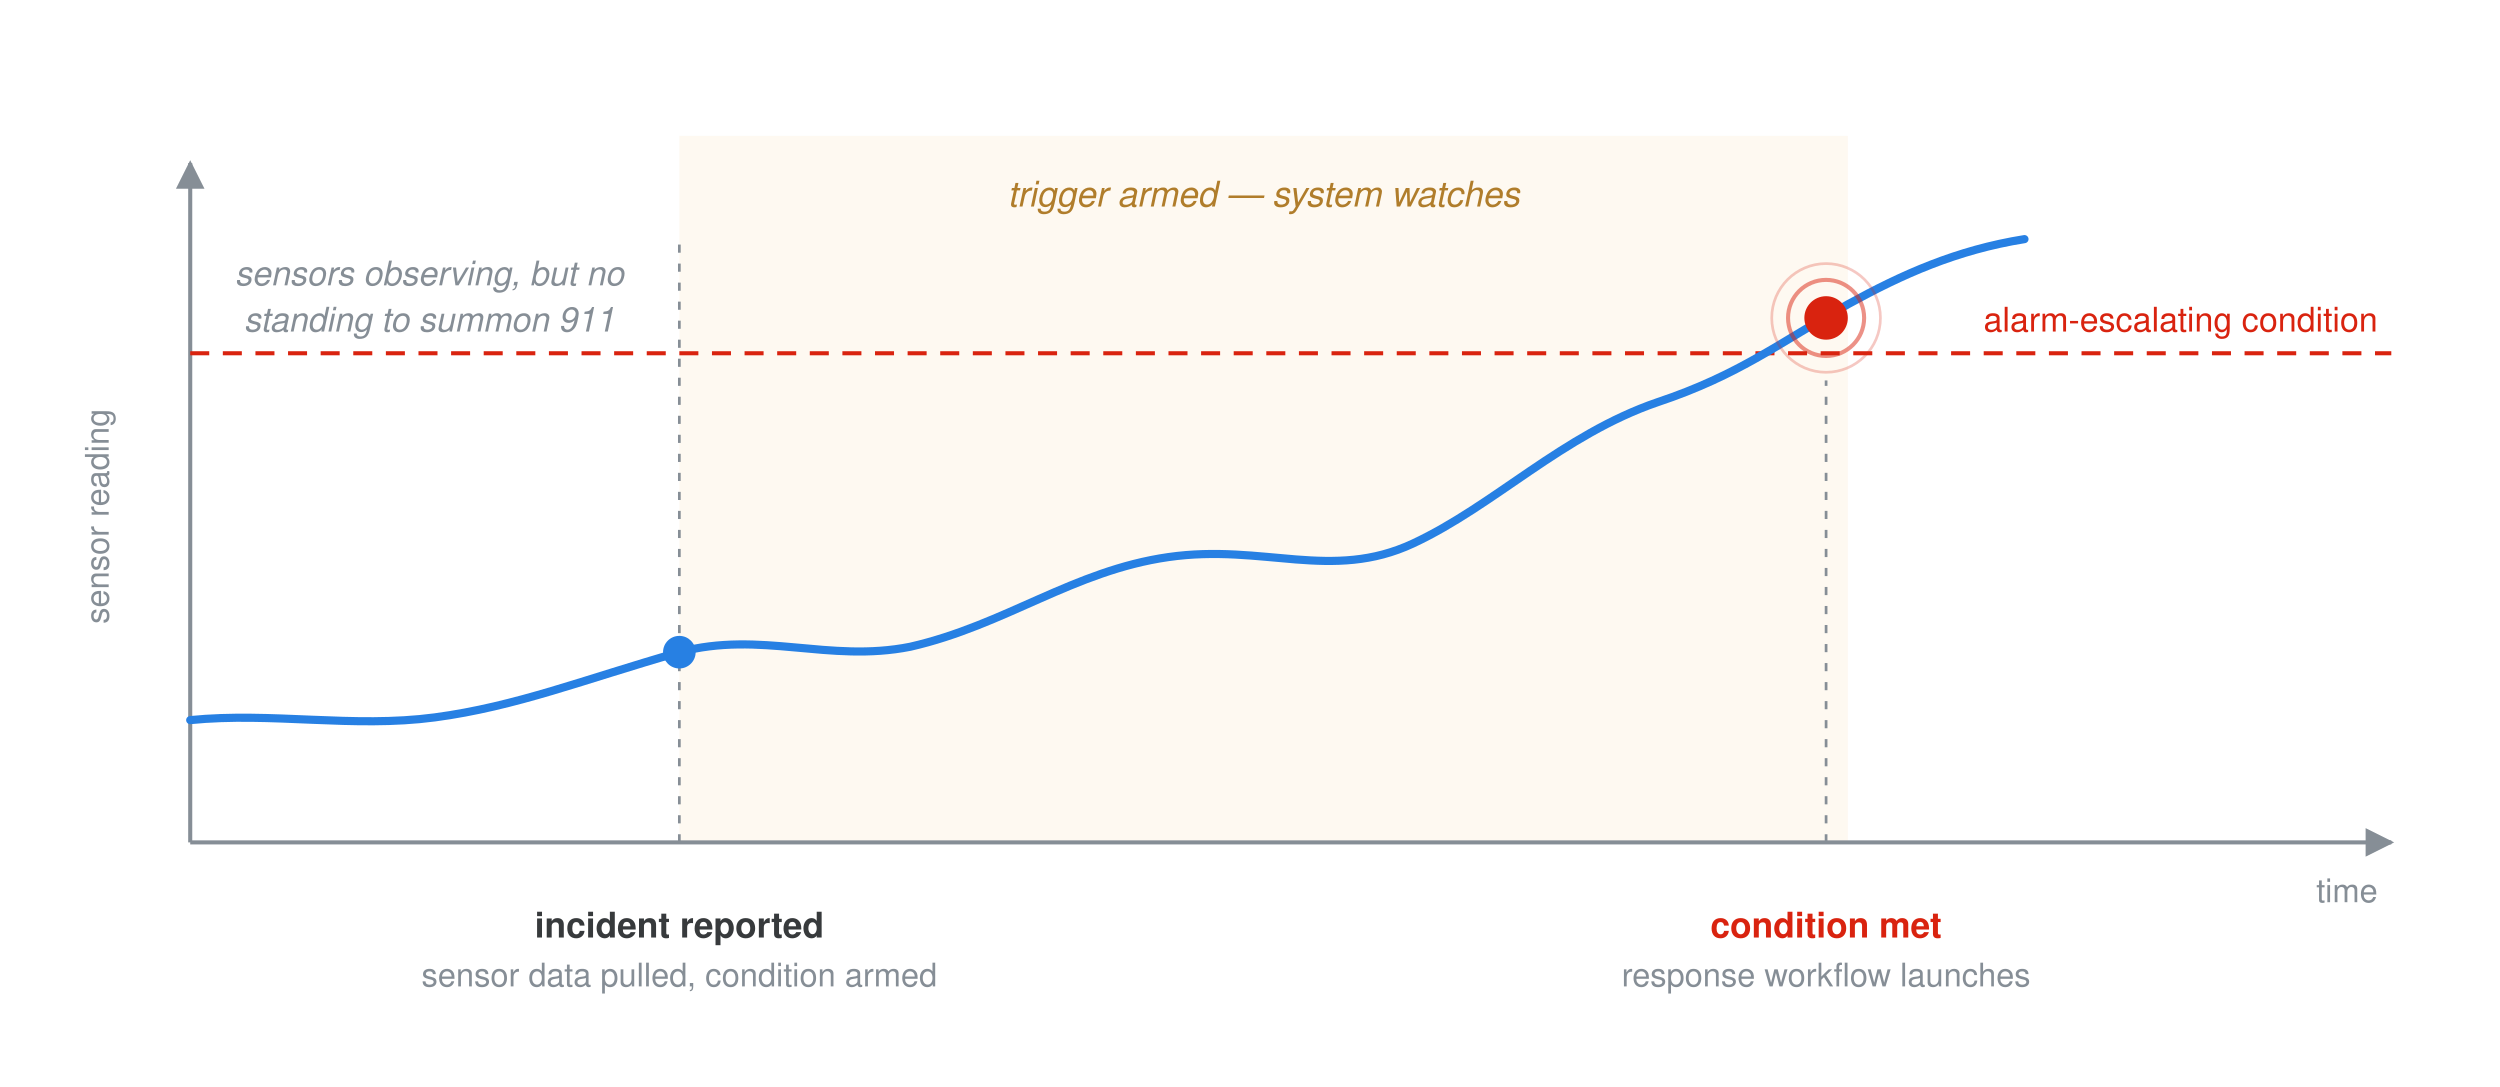
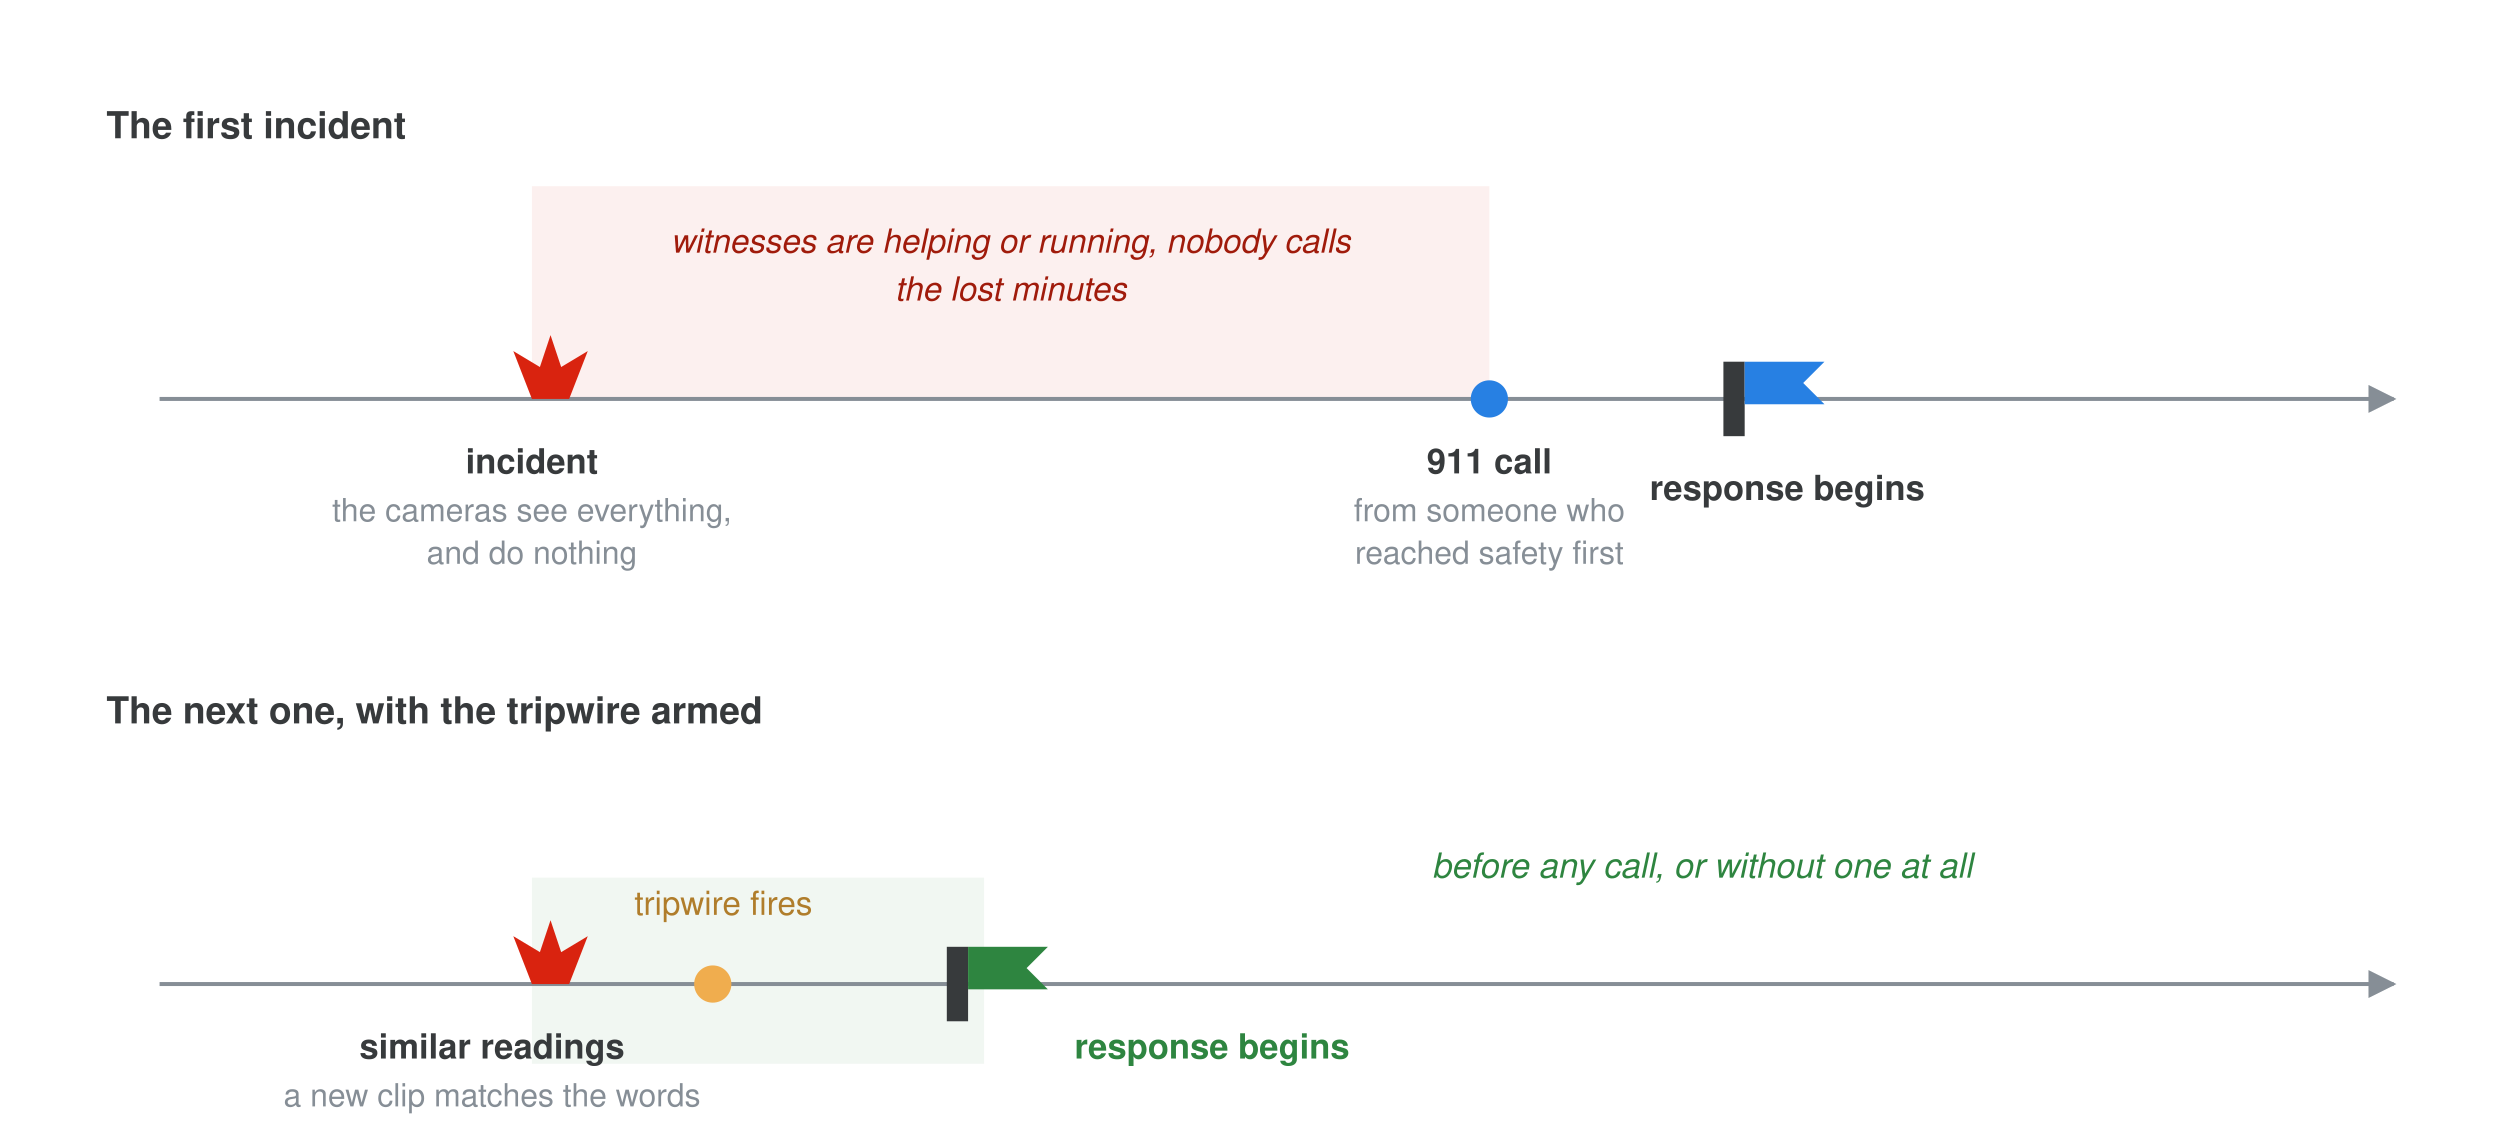
- <svg xmlns="http://www.w3.org/2000/svg" viewBox="0 0 920 400" font-family="Helvetica, Arial, sans-serif">
+ <svg xmlns="http://www.w3.org/2000/svg" viewBox="0 0 940 430" font-family="Helvetica, Arial, sans-serif">
  <defs>
-     <marker id="axisArrow" viewBox="0 0 10 10" refX="9" refY="5" markerWidth="7" markerHeight="7" orient="auto-start-reverse">
+     <marker id="axisArrow2" viewBox="0 0 10 10" refX="9" refY="5" markerWidth="7" markerHeight="7" orient="auto-start-reverse">
      <path d="M 0 0 L 10 5 L 0 10 z" fill="#868e96" />
    </marker>
  </defs>
-   <rect x="250" y="50" width="430" height="260" fill="#f0ad4e" opacity="0.08" />
-   <text x="465" y="76" text-anchor="middle" font-size="13" fill="#b07d2b" font-style="italic">trigger armed — system watches</text>
-   <line x1="70" y1="310" x2="880" y2="310" stroke="#868e96" stroke-width="1.5" marker-end="url(#axisArrow)" />
-   <line x1="70" y1="310" x2="70" y2="60" stroke="#868e96" stroke-width="1.5" marker-end="url(#axisArrow)" />
-   <text x="875" y="332" text-anchor="end" font-size="12" fill="#868e96">time</text>
-   <text x="62" y="70" text-anchor="end" font-size="12" fill="#868e96" transform="rotate(-90 62 70)" />
-   <text x="40" y="190" text-anchor="middle" font-size="12" fill="#868e96" transform="rotate(-90 40 190)">sensor reading</text>
-   <line x1="70" y1="130" x2="880" y2="130" stroke="#d9230f" stroke-width="1.5" stroke-dasharray="7 5" />
-   <text x="875" y="122" text-anchor="end" font-size="12.5" fill="#d9230f">alarm-escalating condition</text>
-   <path d="M 70 265            C 100 262, 130 268, 160 264            C 190 260, 215 250, 250 240            C 280 232, 305 244, 335 238            C 370 230, 395 210, 430 205            C 465 200, 490 214, 520 200            C 550 186, 575 160, 610 148            C 640 138, 655 126, 680 112            C 700 101, 720 92, 745 88" fill="none" stroke="#2780e3" stroke-width="3" stroke-linecap="round" />
-   <line x1="250" y1="310" x2="250" y2="90" stroke="#868e96" stroke-width="1" stroke-dasharray="3 4" />
-   <circle cx="250" cy="240" r="6" fill="#2780e3" />
-   <text x="250" y="345" text-anchor="middle" font-size="13" font-weight="bold" fill="#373a3c">incident reported</text>
-   <text x="250" y="363" text-anchor="middle" font-size="12" fill="#868e96">sensor data pulled, condition armed</text>
-   <circle cx="672" cy="117" r="8" fill="#d9230f" />
-   <circle cx="672" cy="117" r="14" fill="none" stroke="#d9230f" stroke-width="1.5" opacity="0.5" />
-   <circle cx="672" cy="117" r="20" fill="none" stroke="#d9230f" stroke-width="1" opacity="0.25" />
-   <line x1="672" y1="310" x2="672" y2="140" stroke="#868e96" stroke-width="1" stroke-dasharray="3 4" />
-   <text x="672" y="345" text-anchor="middle" font-size="13" font-weight="bold" fill="#d9230f">condition met</text>
-   <text x="672" y="363" text-anchor="middle" font-size="12" fill="#868e96">response workflow launches</text>
-   <text x="158" y="105" text-anchor="middle" font-size="12.5" fill="#868e96" font-style="italic">sensors observing, but no</text>
-   <text x="158" y="122" text-anchor="middle" font-size="12.5" fill="#868e96" font-style="italic">standing to summon 911</text>
+   <text x="40" y="52" font-size="14" font-weight="bold" fill="#373a3c">The first incident</text>
+   <rect x="200" y="70" width="360" height="80" fill="#d9230f" opacity="0.07" />
+   <text x="380" y="95" text-anchor="middle" font-size="12.5" font-style="italic" fill="#a01b0b">witnesses are helping or running, nobody calls</text>
+   <text x="380" y="113" text-anchor="middle" font-size="12.5" font-style="italic" fill="#a01b0b">the lost minutes</text>
+   <line x1="60" y1="150" x2="900" y2="150" stroke="#868e96" stroke-width="1.5" marker-end="url(#axisArrow2)" />
+   <path d="M200 150 l-7 -18 l10 6 l4 -12 l4 12 l10 -6 l-7 18 z" fill="#d9230f" />
+   <text x="200" y="178" text-anchor="middle" font-size="13" font-weight="bold" fill="#373a3c">incident</text>
+   <text x="200" y="196" text-anchor="middle" font-size="12" fill="#868e96">the cameras see everything,</text>
+   <text x="200" y="212" text-anchor="middle" font-size="12" fill="#868e96">and do nothing</text>
+   <circle cx="560" cy="150" r="7" fill="#2780e3" />
+   <text x="560" y="178" text-anchor="middle" font-size="13" font-weight="bold" fill="#373a3c">911 call</text>
+   <text x="560" y="196" text-anchor="middle" font-size="12" fill="#868e96">from someone who</text>
+   <text x="560" y="212" text-anchor="middle" font-size="12" fill="#868e96">reached safety first</text>
+   <rect x="648" y="136" width="8" height="28" fill="#373a3c" />
+   <path d="M656 136 h30 l-8 8 8 8 h-30 z" fill="#2780e3" />
+   <text x="672" y="188" text-anchor="middle" font-size="13" font-weight="bold" fill="#373a3c">response begins</text>
+   <text x="40" y="272" font-size="14" font-weight="bold" fill="#373a3c">The next one, with the tripwire armed</text>
+   <rect x="200" y="330" width="170" height="70" fill="#2e8540" opacity="0.07" />
+   <line x1="60" y1="370" x2="900" y2="370" stroke="#868e96" stroke-width="1.5" marker-end="url(#axisArrow2)" />
+   <path d="M200 370 l-7 -18 l10 6 l4 -12 l4 12 l10 -6 l-7 18 z" fill="#d9230f" />
+   <text x="185" y="398" text-anchor="middle" font-size="13" font-weight="bold" fill="#373a3c">similar readings</text>
+   <text x="185" y="416" text-anchor="middle" font-size="12" fill="#868e96">a new clip matches the words</text>
+   <circle cx="268" cy="370" r="7" fill="#f0ad4e" />
+   <text x="272" y="344" text-anchor="middle" font-size="12.5" fill="#b07d2b">tripwire fires</text>
+   <rect x="356" y="356" width="8" height="28" fill="#373a3c" />
+   <path d="M364 356 h30 l-8 8 8 8 h-30 z" fill="#2e8540" />
+   <text x="404" y="398" text-anchor="start" font-size="13" font-weight="bold" fill="#2e8540">response begins</text>
+   <text x="640" y="330" text-anchor="middle" font-size="13" font-style="italic" fill="#2e8540">before any call, or without one at all</text>
</svg>
